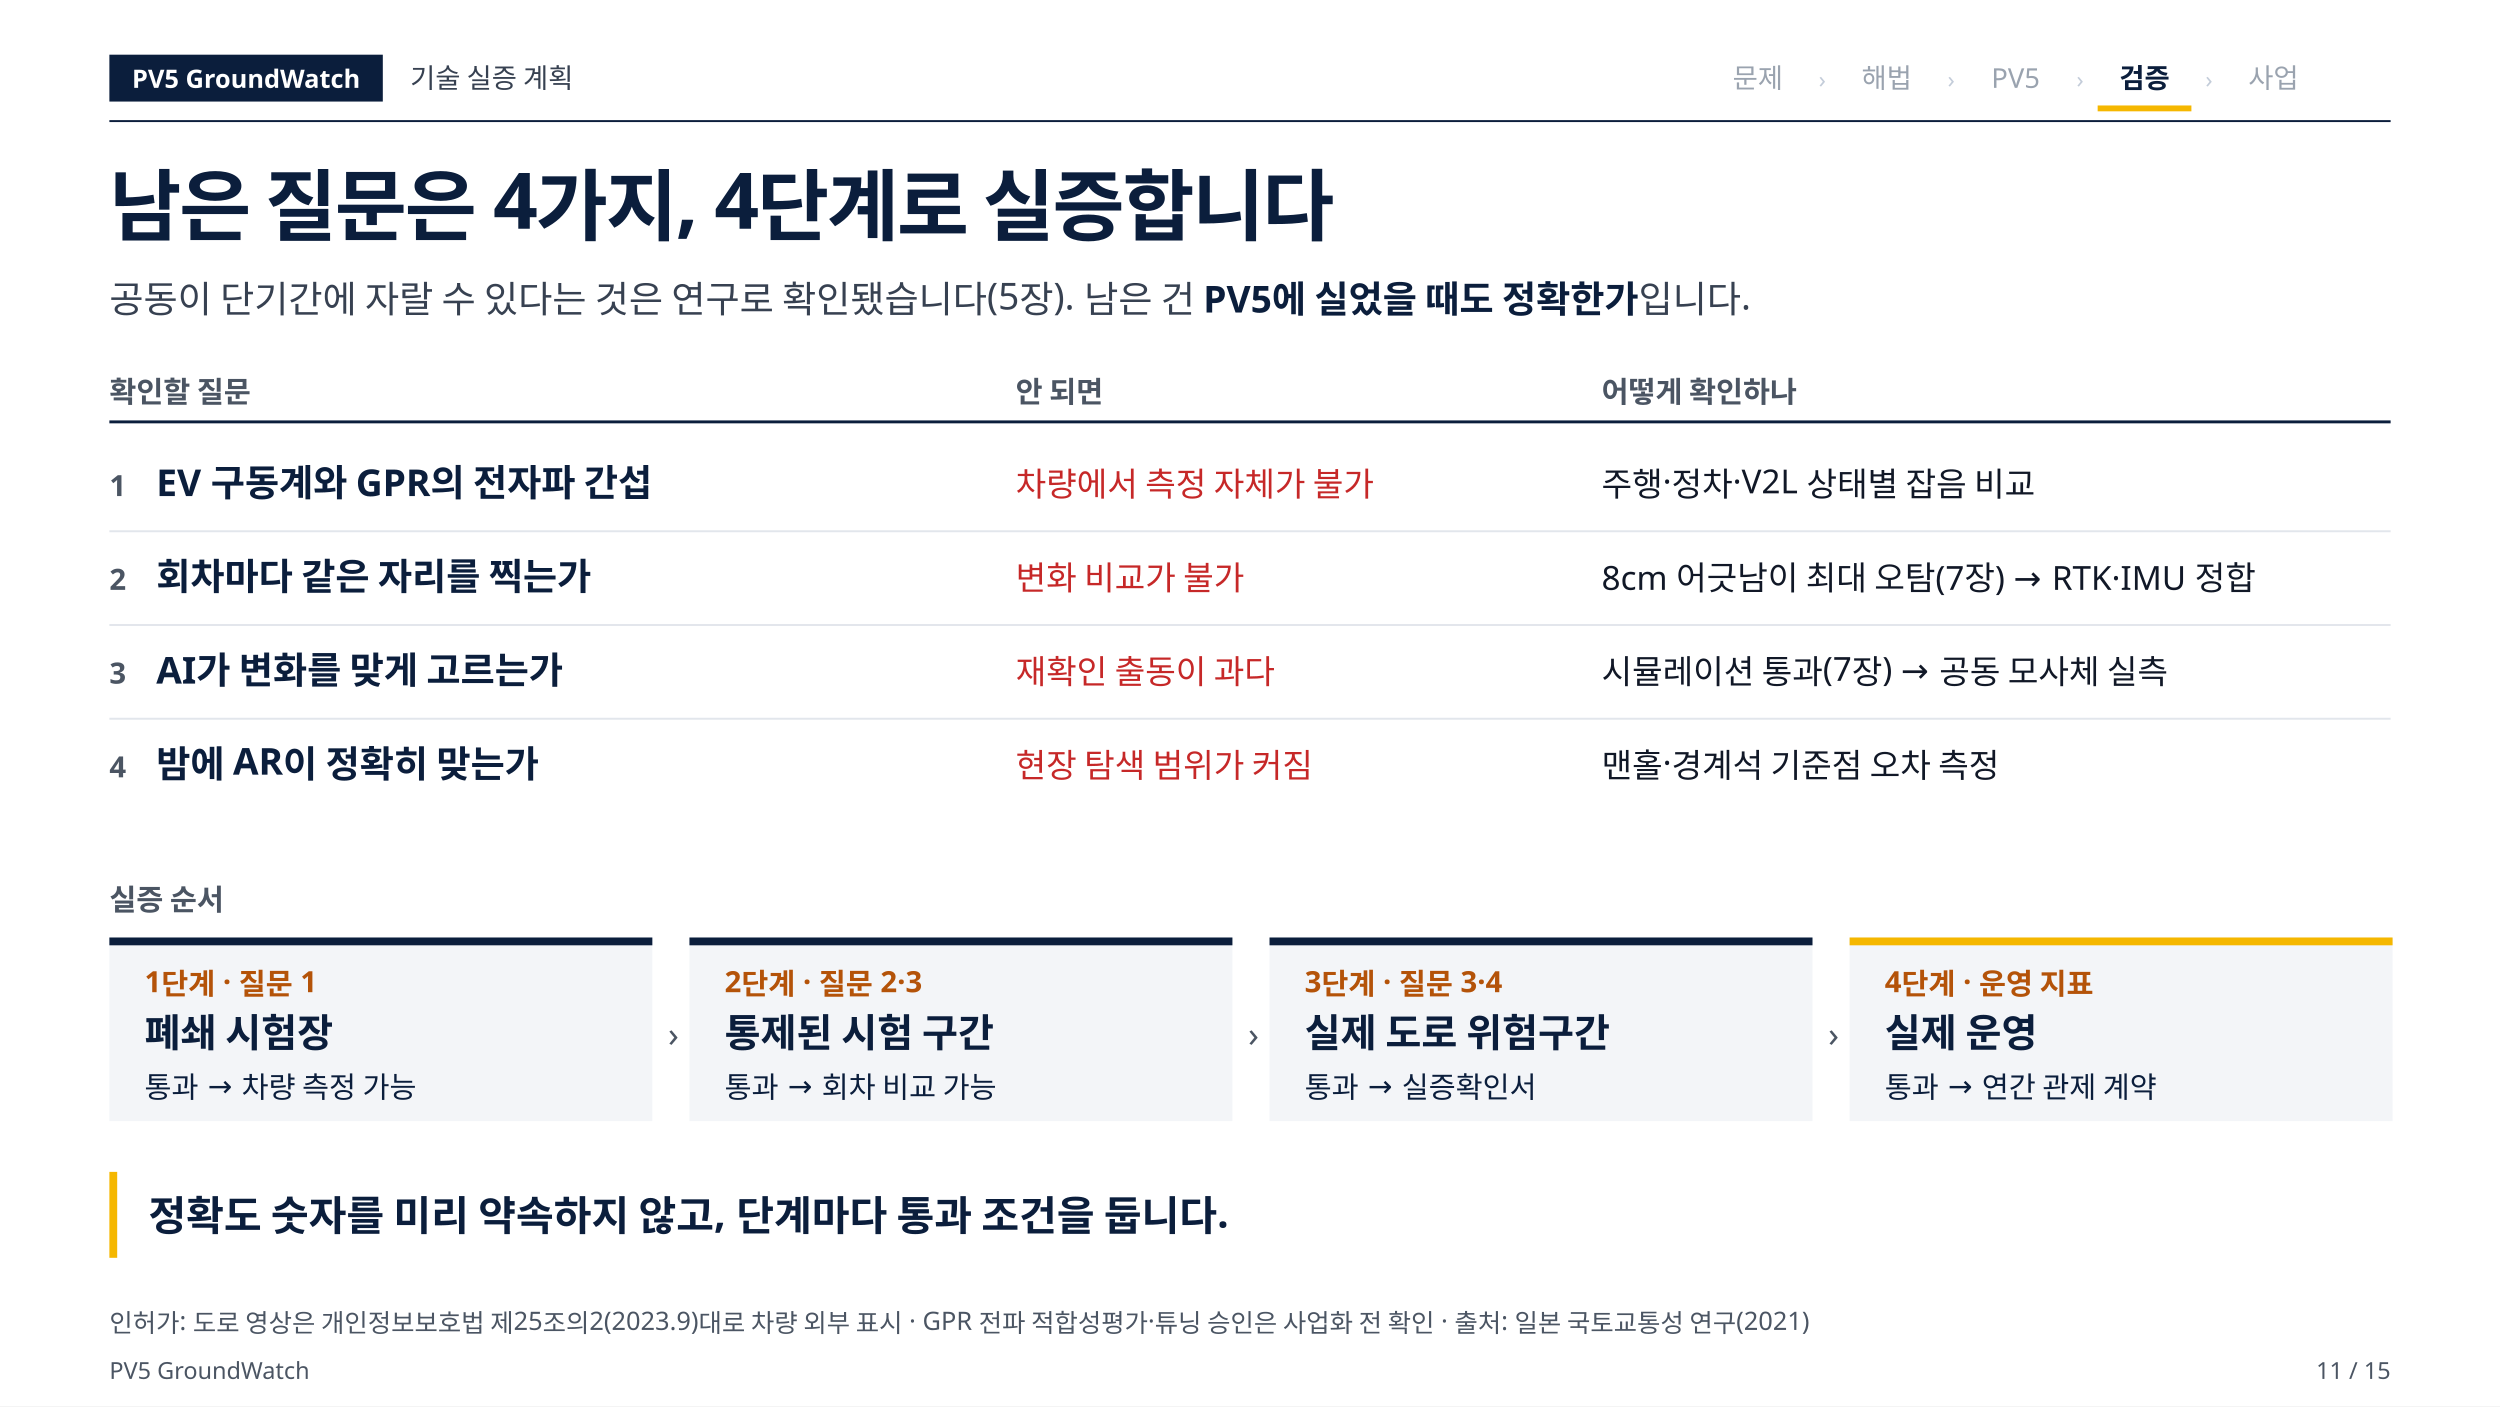
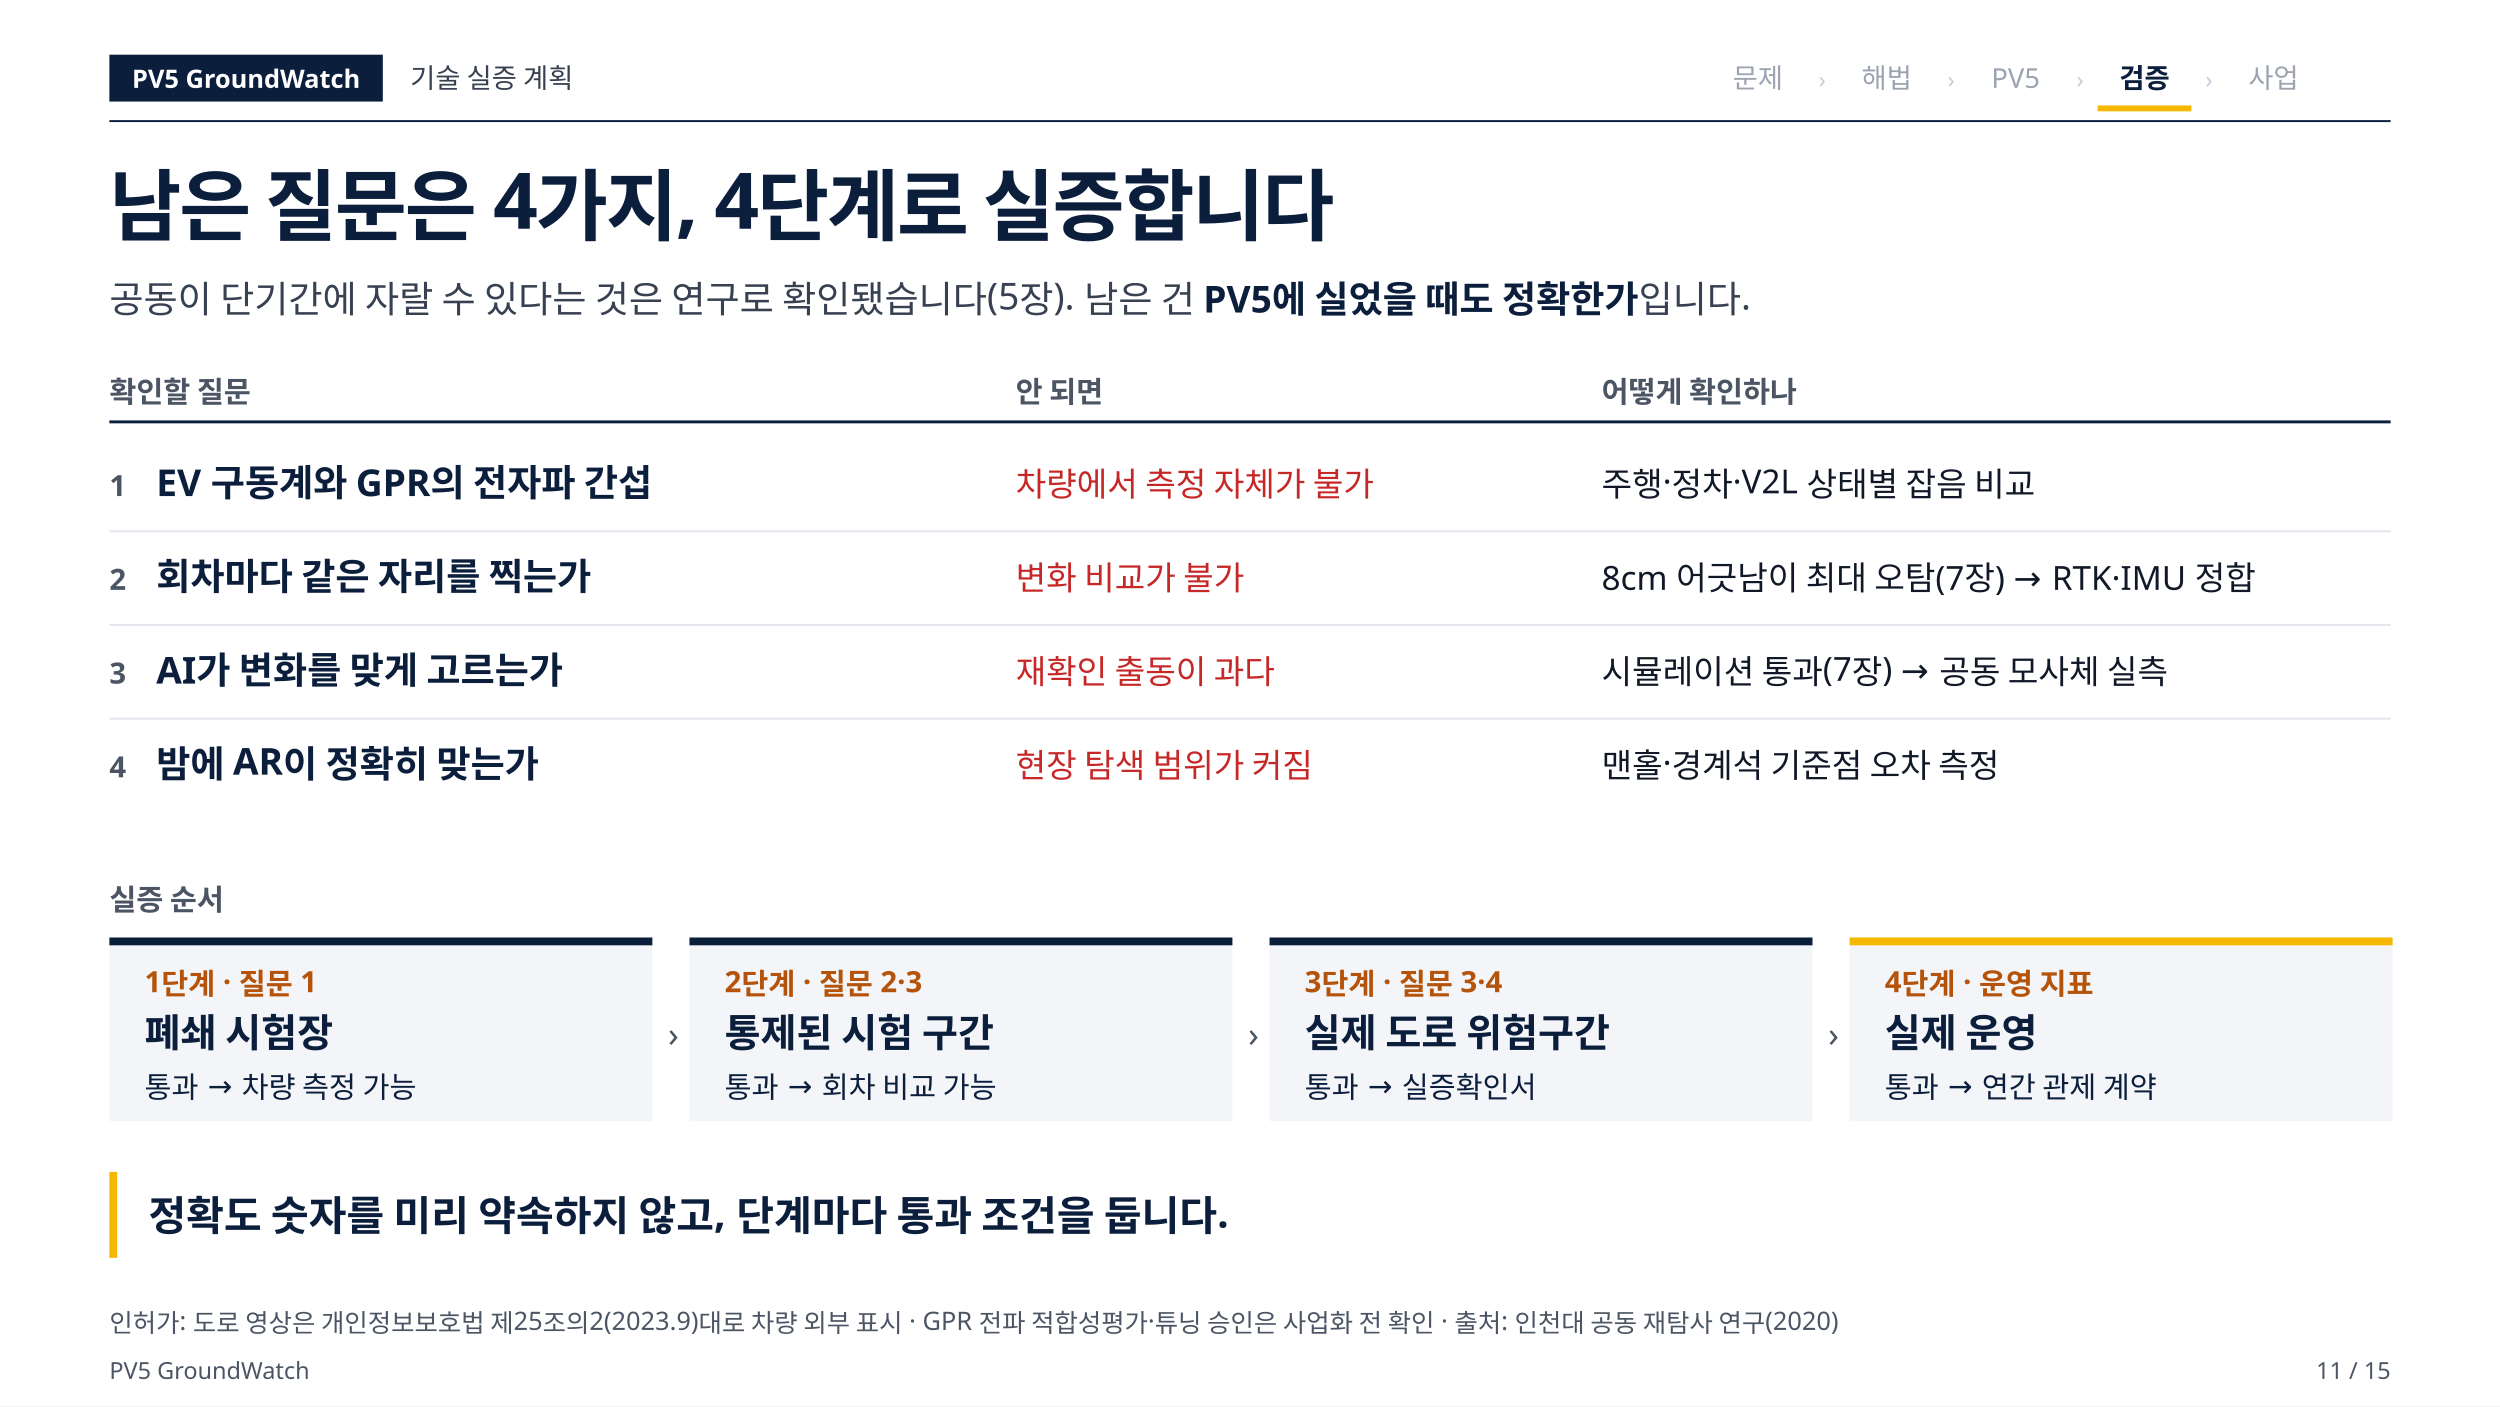
<svg xmlns="http://www.w3.org/2000/svg" viewBox="0 0 1280 720" lang="ko-KR" data-pptx-page-role="content" font-family="Pretendard, 'Malgun Gothic', sans-serif">
  <rect id="bg" x="0" y="0" width="1280" height="720" fill="#FFFFFF" />
  <g id="header" data-pptx-role="header" data-pptx-bounds="56 24 1168 40">
    <rect x="56" y="28" width="140" height="24" fill="#0B1E3C" />
    <text x="126" y="45" font-size="13" font-weight="bold" fill="#FFFFFF" text-anchor="middle">PV5 GroundWatch</text>
    <text x="210" y="45" font-size="14" fill="#374151">기술 실증 계획</text>
    <text x="900" y="45" font-size="14" font-weight="normal" fill="#9AA3AF" text-anchor="middle">문제</text>
    <text x="933" y="45" font-size="12" fill="#C3CCD9" text-anchor="middle">›</text>
    <text x="966" y="45" font-size="14" font-weight="normal" fill="#9AA3AF" text-anchor="middle">해법</text>
    <text x="999" y="45" font-size="12" fill="#C3CCD9" text-anchor="middle">›</text>
    <text x="1032" y="45" font-size="14" font-weight="normal" fill="#9AA3AF" text-anchor="middle">PV5</text>
    <text x="1065" y="45" font-size="12" fill="#C3CCD9" text-anchor="middle">›</text>
    <text x="1098" y="45" font-size="14" font-weight="bold" fill="#0B1E3C" text-anchor="middle">검증</text>
    <rect x="1074" y="54" width="48" height="3" fill="#F5B700" />
    <text x="1131" y="45" font-size="12" fill="#C3CCD9" text-anchor="middle">›</text>
    <text x="1164" y="45" font-size="14" font-weight="normal" fill="#9AA3AF" text-anchor="middle">사업</text>
    <line x1="56" y1="62" x2="1224" y2="62" stroke="#0B1E3C" stroke-width="1" />
  </g>
  <g id="title" data-pptx-bounds="56 80 1168 56" letter-spacing="-1">
    <text x="56" y="120" font-size="40" font-weight="bold" fill="#0B1E3C">남은 질문은 4가지, 4단계로 실증합니다</text>
  </g>
  <g id="lead" data-pptx-bounds="56 138 1168 28">
    <text x="56" y="160" font-size="19" fill="#374151">공동이 단기간에 자랄 수 있다는 것은 연구로 확인됐습니다(5장). 남은 건 <tspan font-weight="bold" fill="#0B1E3C">PV5에 실었을 때도 정확한가</tspan>입니다.</text>
  </g>
  <g id="questions" data-pptx-bounds="56 186 1168 236">
    <g font-size="15" font-weight="bold" fill="#4B5563">
      <text x="56" y="206">확인할 질문</text>
      <text x="520" y="206">안 되면</text>
      <text x="820" y="206">어떻게 확인하나</text>
    </g>
    <line x1="56" y1="216" x2="1224" y2="216" stroke="#0B1E3C" stroke-width="1.5" />
    <text x="56" y="254" font-size="15" font-weight="bold" fill="#4B5563">1</text>
    <text x="80" y="254" font-size="19" font-weight="bold" fill="#0B1E3C">EV 구동계와 GPR의 전자파 간섭</text>
    <text x="520" y="254" font-size="17" fill="#C62828">차량에서 측정 자체가 불가</text>
    <text x="820" y="254" font-size="17" fill="#111827">주행·정차·V2L 상태별 잡음 비교</text>
    <line x1="56" y1="272" x2="1224" y2="272" stroke="#E2E6EC" stroke-width="1" />
    <text x="56" y="302" font-size="15" font-weight="bold" fill="#4B5563">2</text>
    <text x="80" y="302" font-size="19" font-weight="bold" fill="#0B1E3C">회차마다 같은 자리를 찍는가</text>
    <text x="520" y="302" font-size="17" fill="#C62828">변화 비교가 불가</text>
    <text x="820" y="302" font-size="17" fill="#111827">8cm 어긋남이 최대 오탐(7장) → RTK·IMU 정합</text>
    <line x1="56" y1="320" x2="1224" y2="320" stroke="#E2E6EC" stroke-width="1" />
    <text x="56" y="350" font-size="15" font-weight="bold" fill="#4B5563">3</text>
    <text x="80" y="350" font-size="19" font-weight="bold" fill="#0B1E3C">AI가 변화를 맞게 고르는가</text>
    <text x="520" y="350" font-size="17" fill="#C62828">재확인 출동이 과다</text>
    <text x="820" y="350" font-size="17" fill="#111827">시뮬레이션 통과(7장) → 공동 모사체 실측</text>
    <line x1="56" y1="368" x2="1224" y2="368" stroke="#E2E6EC" stroke-width="1" />
    <text x="56" y="398" font-size="15" font-weight="bold" fill="#4B5563">4</text>
    <text x="80" y="398" font-size="19" font-weight="bold" fill="#0B1E3C">밤에 AR이 정확히 맞는가</text>
    <text x="520" y="398" font-size="17" fill="#C62828">현장 탐색 범위가 커짐</text>
    <text x="820" y="398" font-size="17" fill="#111827">맨홀·경계석 기준점 오차 측정</text>
  </g>
  <g id="stages" data-pptx-bounds="56 446 1168 130">
    <text x="56" y="466" font-size="15" font-weight="bold" fill="#4B5563">실증 순서</text>
    <rect x="56" y="480" width="278" height="94" fill="#F3F5F8" />
    <rect x="56" y="480" width="278" height="4" fill="#0B1E3C" />
    <text x="74" y="508" font-size="15" font-weight="bold" fill="#B45309">1단계 · 질문 1</text>
    <text x="74" y="536" font-size="20" font-weight="bold" fill="#0B1E3C">폐쇄 시험장</text>
    <text x="74" y="562" font-size="15" fill="#0B1E3C">통과 → 차량 측정 가능</text>
    <text x="342" y="536" font-size="18" fill="#4B5563">›</text>
    <rect x="353" y="480" width="278" height="94" fill="#F3F5F8" />
    <rect x="353" y="480" width="278" height="4" fill="#0B1E3C" />
    <text x="371" y="508" font-size="15" font-weight="bold" fill="#B45309">2단계 · 질문 2·3</text>
    <text x="371" y="536" font-size="20" font-weight="bold" fill="#0B1E3C">통제된 시험 구간</text>
    <text x="371" y="562" font-size="15" fill="#0B1E3C">통과 → 회차 비교 가능</text>
    <text x="639" y="536" font-size="18" fill="#4B5563">›</text>
    <rect x="650" y="480" width="278" height="94" fill="#F3F5F8" />
    <rect x="650" y="480" width="278" height="4" fill="#0B1E3C" />
    <text x="668" y="508" font-size="15" font-weight="bold" fill="#B45309">3단계 · 질문 3·4</text>
    <text x="668" y="536" font-size="20" font-weight="bold" fill="#0B1E3C">실제 도로 위험구간</text>
    <text x="668" y="562" font-size="15" fill="#0B1E3C">통과 → 실증확인서</text>
    <text x="936" y="536" font-size="18" fill="#4B5563">›</text>
    <rect x="947" y="480" width="278" height="94" fill="#F3F5F8" />
    <rect x="947" y="480" width="278" height="4" fill="#F5B700" />
    <text x="965" y="508" font-size="15" font-weight="bold" fill="#B45309">4단계 · 운영 지표</text>
    <text x="965" y="536" font-size="20" font-weight="bold" fill="#0B1E3C">실제 운영</text>
    <text x="965" y="562" font-size="15" fill="#0B1E3C">통과 → 연간 관제 계약</text>
  </g>
  <g id="conclusion" data-pptx-bounds="56 600 1168 44">
    <rect x="56" y="600" width="4" height="44" fill="#F5B700" />
    <text x="76" y="630" font-size="21" font-weight="bold" fill="#0B1E3C">정확도 숫자를 미리 약속하지 않고, 단계마다 통과 조건을 둡니다.</text>
  </g>
  <g id="source" data-pptx-bounds="56 668 1168 20">
-     <text x="56" y="682" font-size="13" fill="#4B5563">인허가: 도로 영상은 개인정보보호법 제25조의2(2023.9)대로 차량 외부 표시 · GPR 전파 적합성평가·튜닝 승인은 사업화 전 확인 · 출처: 일본 국토교통성 연구(2021)</text>
+     <text x="56" y="682" font-size="13" fill="#4B5563">인허가: 도로 영상은 개인정보보호법 제25조의2(2023.9)대로 차량 외부 표시 · GPR 전파 적합성평가·튜닝 승인은 사업화 전 확인 · 출처: 인천대 공동 재탐사 연구(2020)</text>
  </g>
  <g id="footer" data-pptx-role="footer" data-pptx-bounds="56 692 1168 22" fill="#4B5563" font-size="12">
    <text x="56" y="706">PV5 GroundWatch</text>
    <text x="1224" y="706" text-anchor="end">11 / 15</text>
  </g>
</svg>
